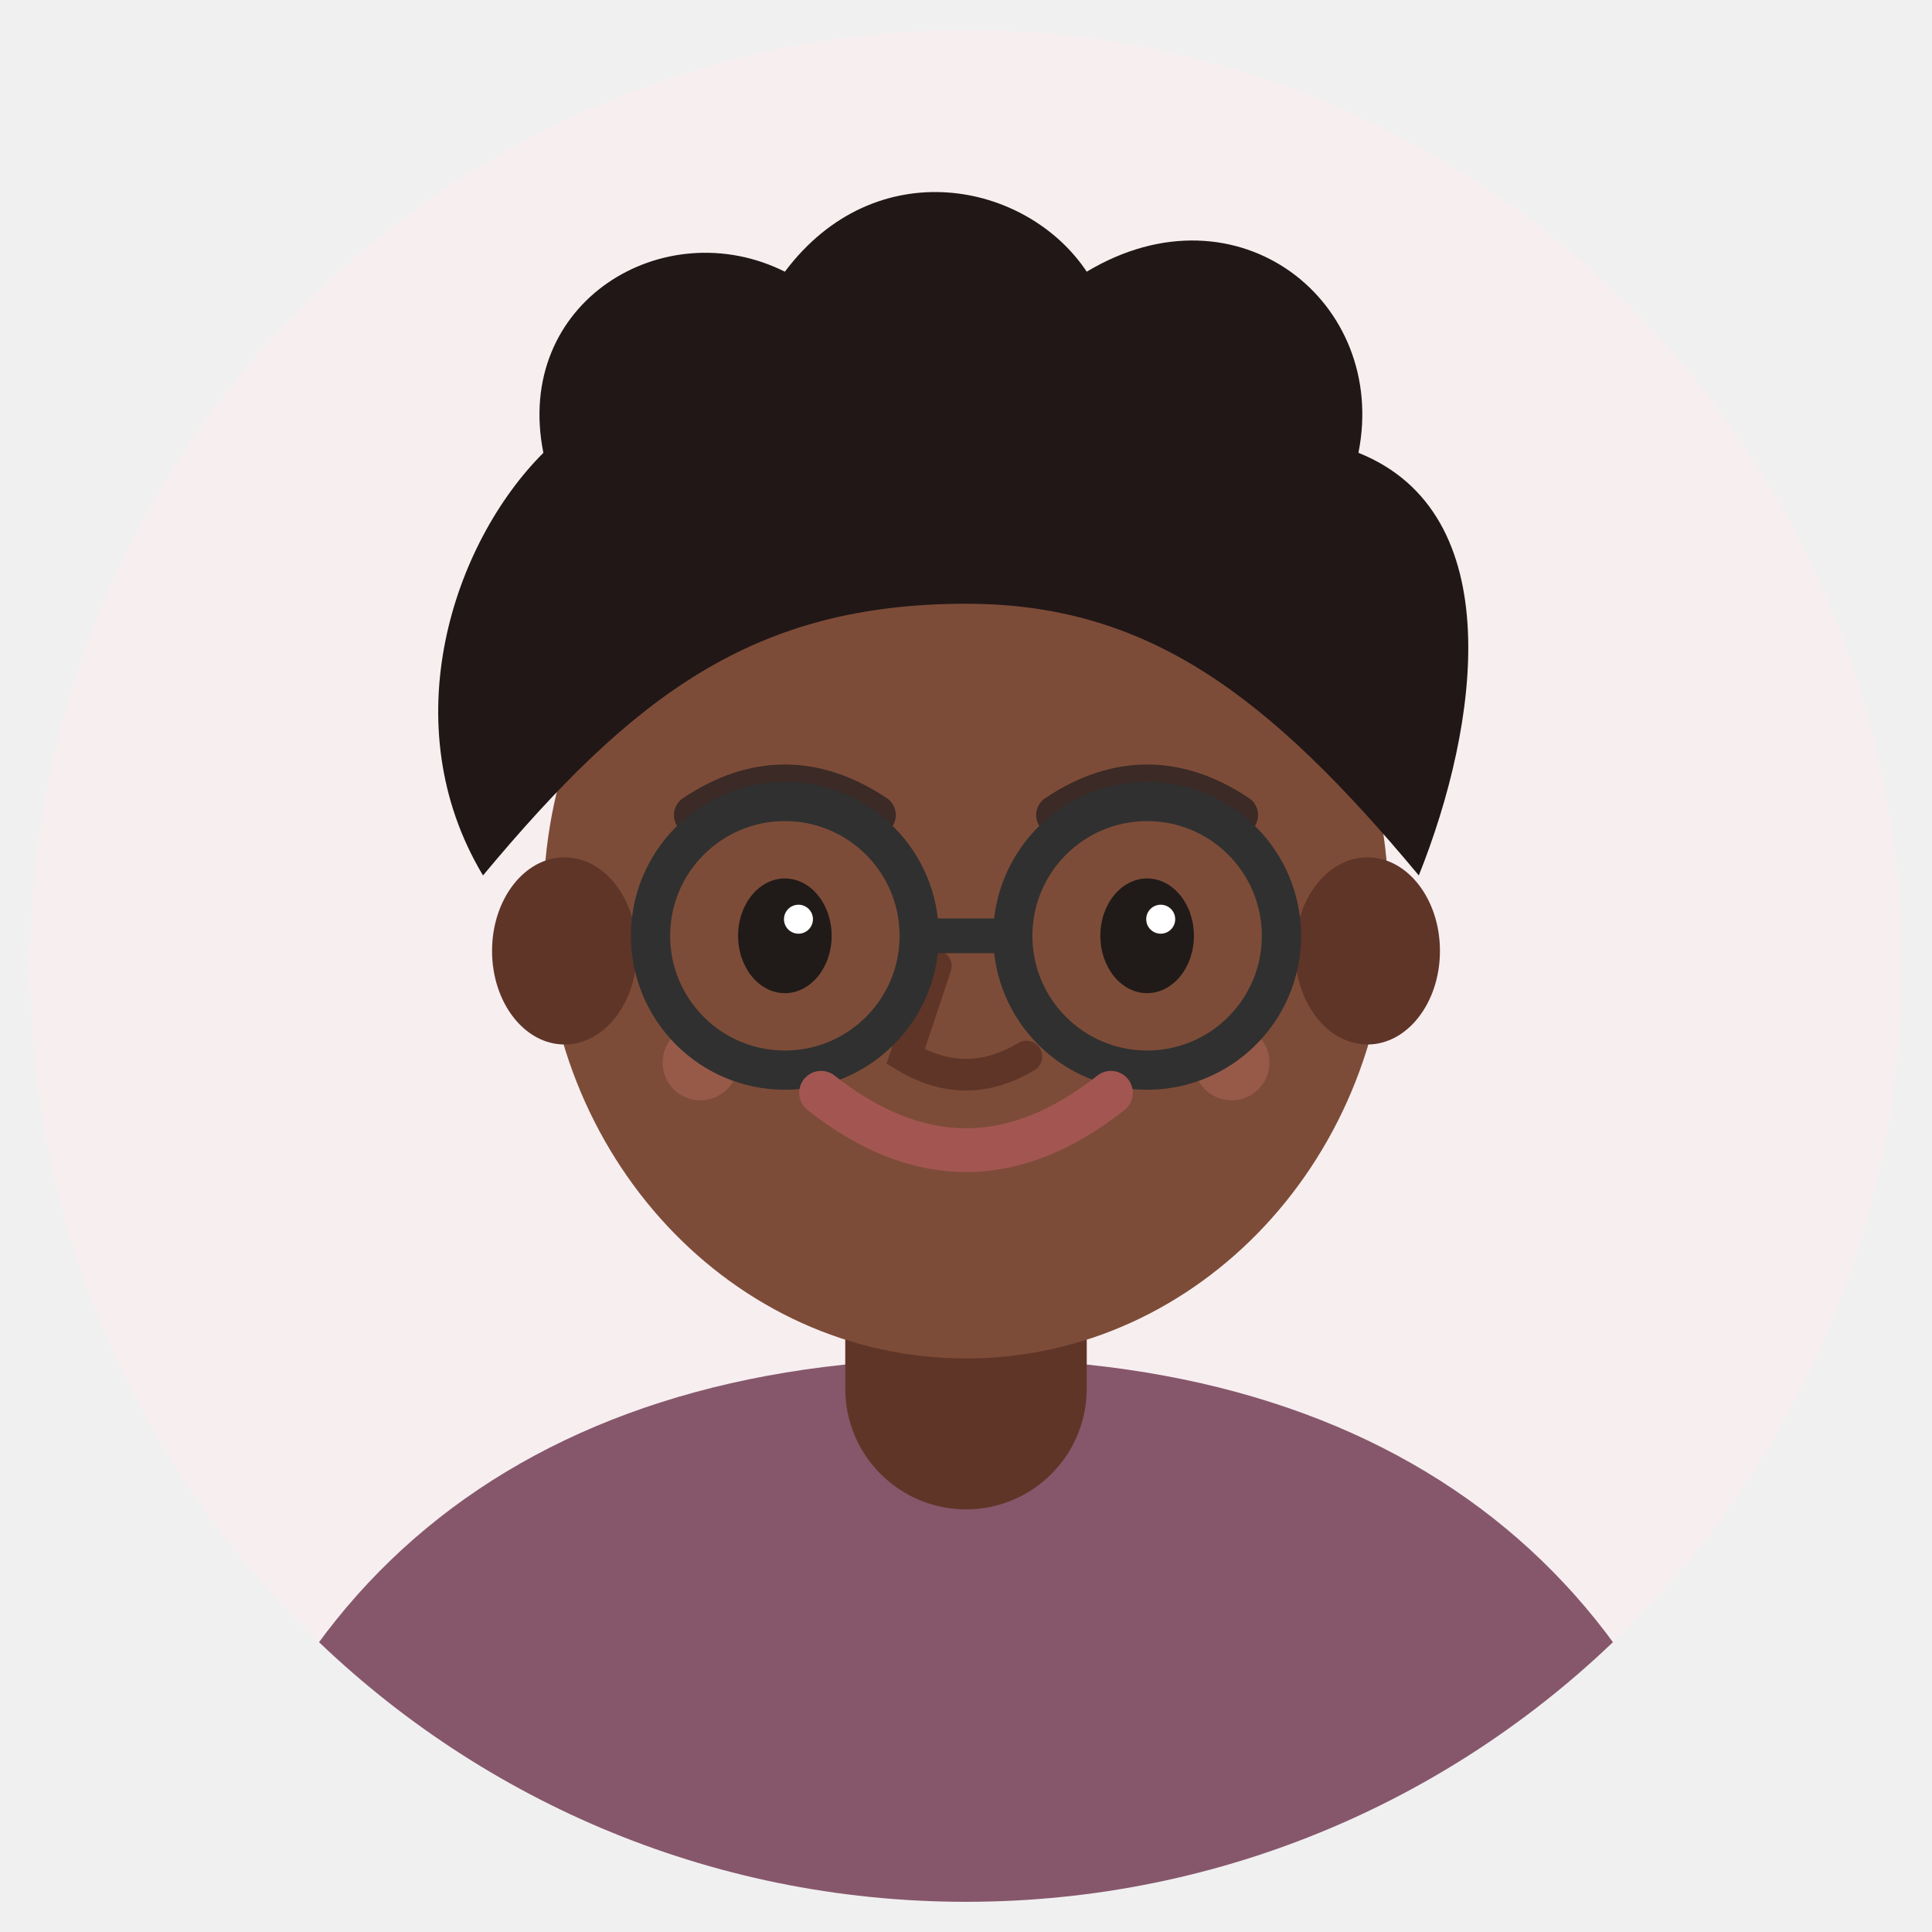
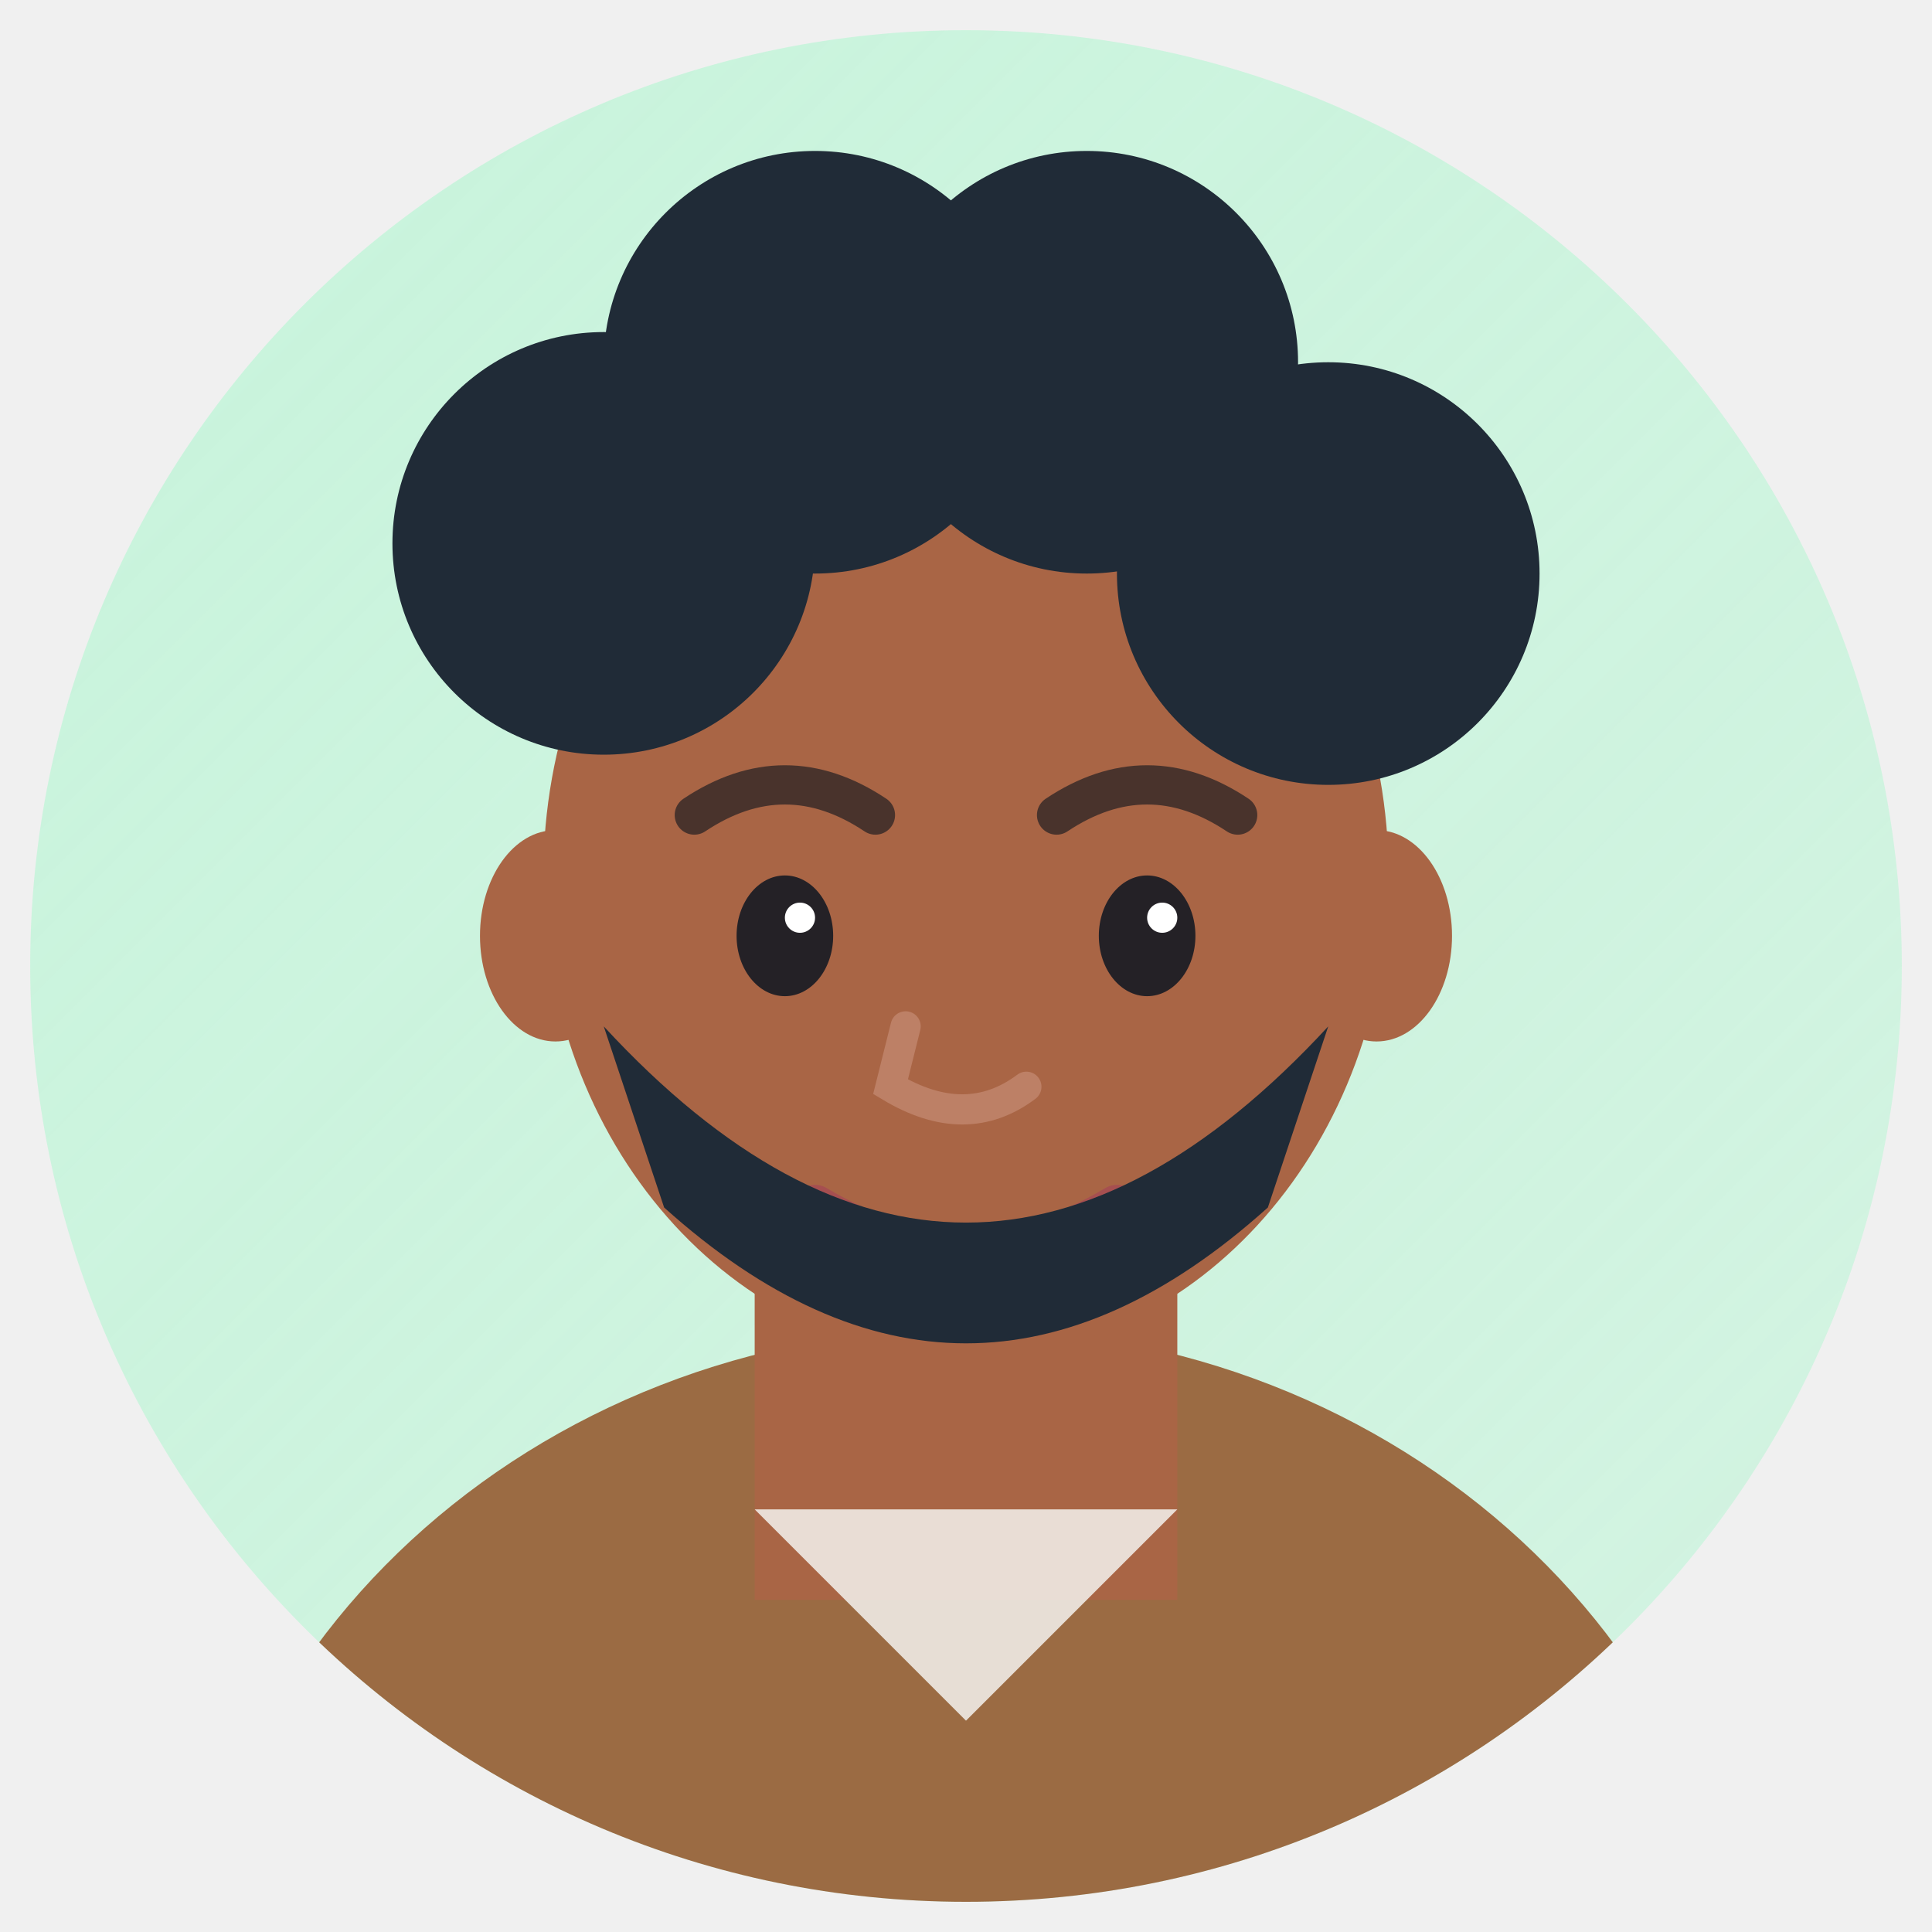
<svg xmlns="http://www.w3.org/2000/svg" width="64" height="64" viewBox="0 0 64 64">
  <defs>
-     <clipPath id="clip">
+     <clipPath id="c">
      <circle cx="32" cy="32" r="31" />
    </clipPath>
+     <linearGradient id="bg" x1="0" y1="0" x2="1" y2="1">
+       <stop stop-color="#c8f4dc" />
+       <stop offset="1" stop-color="#c8f4dc" stop-opacity=".72" />
+     </linearGradient>
  </defs>
-   <circle cx="32" cy="32" r="31" fill="#f7eef0" />
-   <g clip-path="url(#clip)">
-     <path d="M6 66C8 53 17 45 32 45S56 53 58 66Z" fill="#86576b" />
-     <rect x="28" y="39" width="8" height="11" rx="4" fill="#5f3528" />
-     <ellipse cx="32" cy="30" rx="14" ry="15" fill="#7d4c38" />
-     <ellipse cx="18.7" cy="31.5" rx="2.4" ry="3.1" fill="#5f3528" />
-     <ellipse cx="45.3" cy="31.5" rx="2.4" ry="3.1" fill="#5f3528" />
-     <path d="M16 29C13 24 15 18 18 15C17 10 22 7 26 9C29 5 34 6 36 9C41 6 46 10 45 15C50 17 49 24 47 29C42 23 38 20 32 20C25 20 21 23 16 29Z" fill="#211717" />
-     <path d="M23 27Q26 25 29 27M35 27Q38 25 41 27" fill="none" stroke="#3b2a25" stroke-width="1.35" stroke-linecap="round" />
-     <ellipse cx="26" cy="31" rx="1.55" ry="1.9" fill="#201b19" />
-     <ellipse cx="38" cy="31" rx="1.55" ry="1.9" fill="#201b19" />
-     <circle cx="26.45" cy="30.45" r=".48" fill="#fff" />
-     <circle cx="38.45" cy="30.45" r=".48" fill="#fff" />
-     <path d="M31 32L30 35Q32 36.2 34 35" fill="none" stroke="#5f3528" stroke-width="1.05" stroke-linecap="round" />
-     <circle cx="23.2" cy="35.2" r="1.25" fill="#ee8a83" opacity=".23" />
-     <circle cx="40.8" cy="35.2" r="1.25" fill="#ee8a83" opacity=".23" />
-     <circle cx="26" cy="31" r="4.45" fill="none" stroke="#303030" stroke-width="1.3" />
-     <circle cx="38" cy="31" r="4.45" fill="none" stroke="#303030" stroke-width="1.3" />
-     <path d="M30.35 31H33.65" stroke="#303030" stroke-width="1.15" />
-     <path d="M27.2 36.2Q32 40 36.8 36.2" fill="none" stroke="#a35651" stroke-width="1.45" stroke-linecap="round" />
+   <circle cx="32" cy="32" r="31" fill="url(#bg)" />
+   <g clip-path="url(#c)">
+     <ellipse cx="32" cy="68" rx="26" ry="24" fill="#9b6b43" />
+     <path d="M25 42H39V53H25Z" fill="#a96545" />
+     <ellipse cx="32" cy="29" rx="14" ry="16" fill="#a96545" />
+     <ellipse cx="18.4" cy="31" rx="2.5" ry="3.5" fill="#a96545" />
+     <ellipse cx="45.6" cy="31" rx="2.5" ry="3.5" fill="#a96545" />
+     <g fill="#202b37">
+       <circle cx="20" cy="18" r="7" />
+       <circle cx="27" cy="12" r="7" />
+       <circle cx="36" cy="12" r="7" />
+       <circle cx="44" cy="19" r="7" />
+     </g>
+     <path d="M23 27Q26 25 29 27M35 27Q38 25 41 27" stroke="#49332c" stroke-width="1.3" stroke-linecap="round" fill="none" />
+     <ellipse cx="26" cy="31" rx="1.6" ry="2" fill="#242126" />
+     <ellipse cx="38" cy="31" rx="1.6" ry="2" fill="#242126" />
+     <circle cx="26.5" cy="30.4" r=".5" fill="#fff" />
+     <circle cx="38.5" cy="30.4" r=".5" fill="#fff" />
+     <path d="M30 34L29.5 36Q32 37.5 34 36" stroke="#bd8066" stroke-width="1" fill="none" stroke-linecap="round" />
+     <path d="M27 40Q32 43 37 40" stroke="#a64f50" stroke-width="1.5" fill="none" stroke-linecap="round" />
+     <path d="M20 34Q32 47 44 34L42 40Q32 49 22 40Z" fill="#202b37" />
+     <path d="M25 50L32 57L39 50" fill="#f4f2ef" opacity=".85" />
  </g>
</svg>
